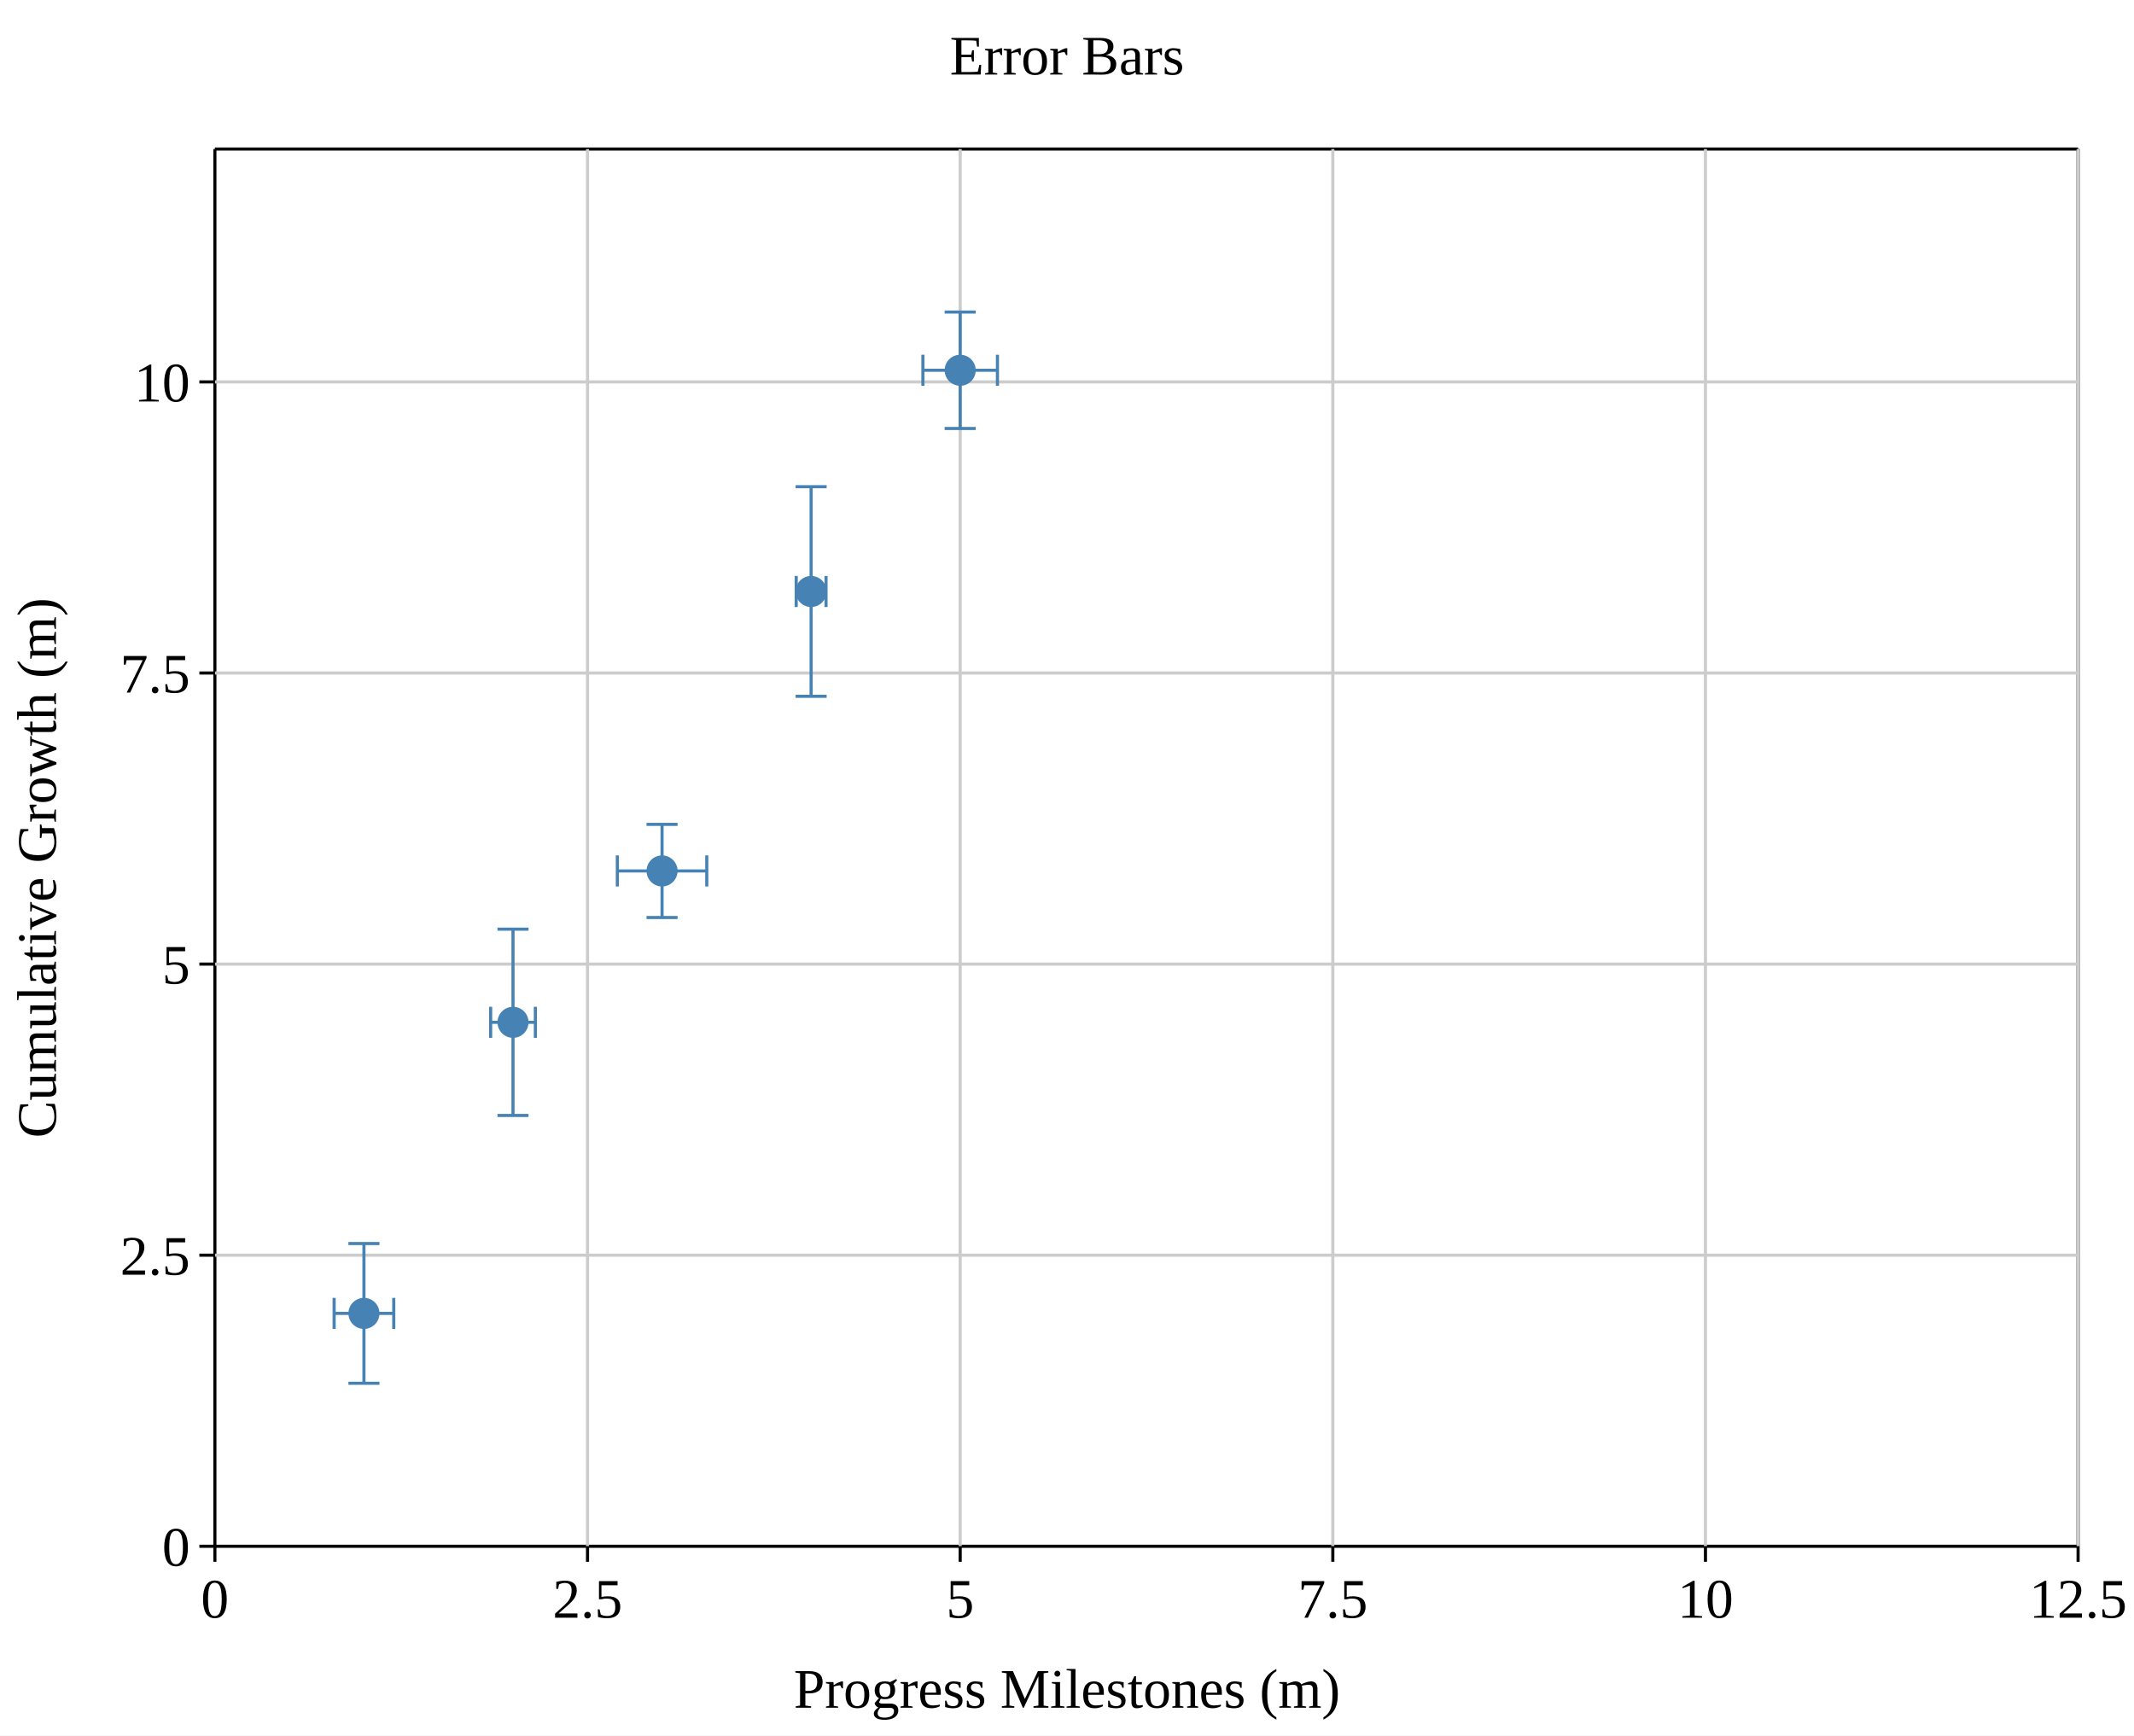
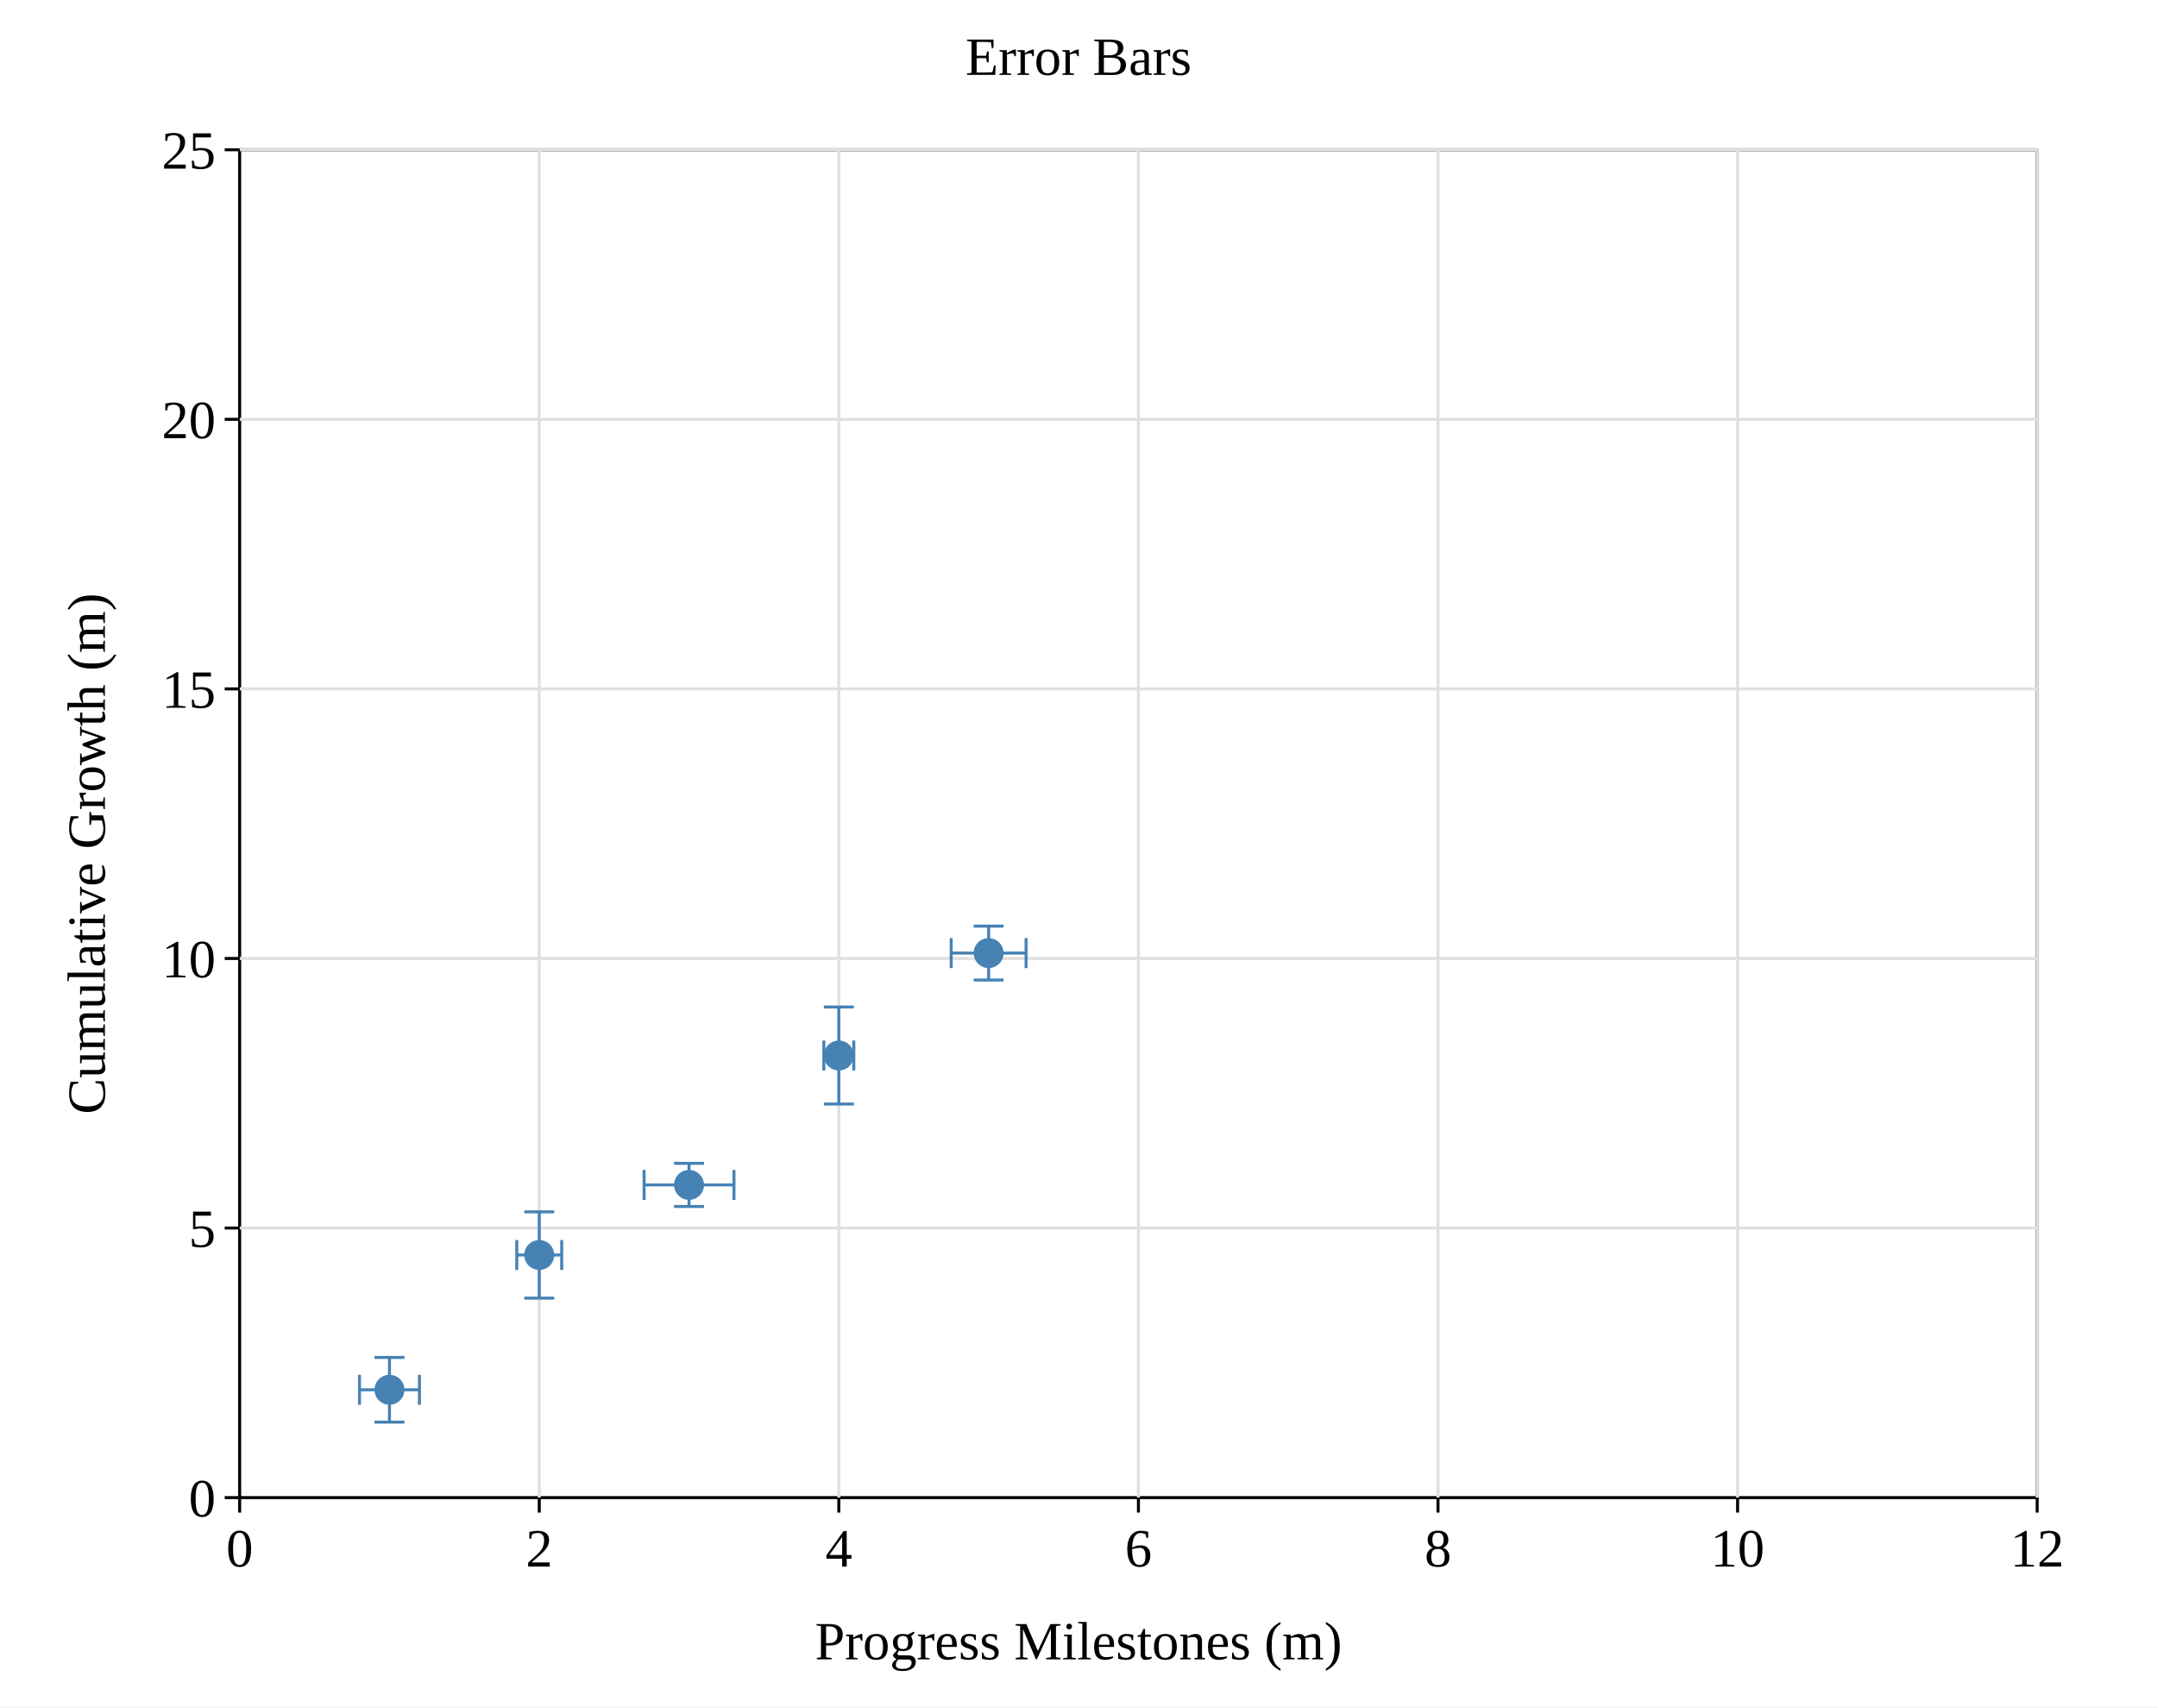
- <svg xmlns="http://www.w3.org/2000/svg" width="687.2" height="559" fill="black">
+ <svg xmlns="http://www.w3.org/2000/svg" width="720" height="570" fill="black">
  <rect width="100%" height="100%" fill="white" />
-   <line x1="69.2" y1="498" x2="669.2" y2="498" stroke="black" stroke-width="1" />
-   <line x1="69.2" y1="48" x2="69.2" y2="498" stroke="black" stroke-width="1" />
-   <line x1="69.2" y1="48" x2="669.2" y2="48" stroke="black" stroke-width="1" />
-   <line x1="669.2" y1="48" x2="669.2" y2="498" stroke="black" stroke-width="1" />
-   <line x1="189.2" y1="48" x2="189.2" y2="498" stroke="#ccc" stroke-width="1" />
-   <line x1="309.2" y1="48" x2="309.2" y2="498" stroke="#ccc" stroke-width="1" />
-   <line x1="429.2" y1="48" x2="429.2" y2="498" stroke="#ccc" stroke-width="1" />
-   <line x1="549.2" y1="48" x2="549.2" y2="498" stroke="#ccc" stroke-width="1" />
-   <line x1="669.2" y1="48" x2="669.2" y2="498" stroke="#ccc" stroke-width="1" />
-   <line x1="69.2" y1="404.25" x2="669.2" y2="404.25" stroke="#ccc" stroke-width="1" />
-   <line x1="69.2" y1="310.5" x2="669.2" y2="310.5" stroke="#ccc" stroke-width="1" />
-   <line x1="69.2" y1="216.75" x2="669.2" y2="216.75" stroke="#ccc" stroke-width="1" />
-   <line x1="69.2" y1="123" x2="669.2" y2="123" stroke="#ccc" stroke-width="1" />
-   <line x1="69.2" y1="498" x2="69.2" y2="503" stroke="black" stroke-width="1" />
-   <text x="69.2" y="521" font-size="18" text-anchor="middle">0</text>
-   <line x1="189.2" y1="498" x2="189.2" y2="503" stroke="black" stroke-width="1" />
-   <text x="189.2" y="521" font-size="18" text-anchor="middle">2.5</text>
-   <line x1="309.2" y1="498" x2="309.2" y2="503" stroke="black" stroke-width="1" />
-   <text x="309.2" y="521" font-size="18" text-anchor="middle">5</text>
-   <line x1="429.2" y1="498" x2="429.2" y2="503" stroke="black" stroke-width="1" />
-   <text x="429.2" y="521" font-size="18" text-anchor="middle">7.5</text>
-   <line x1="549.2" y1="498" x2="549.2" y2="503" stroke="black" stroke-width="1" />
-   <text x="549.2" y="521" font-size="18" text-anchor="middle">10</text>
-   <line x1="669.2" y1="498" x2="669.2" y2="503" stroke="black" stroke-width="1" />
-   <text x="669.2" y="521" font-size="18" text-anchor="middle">12.5</text>
-   <line x1="64.2" y1="498" x2="69.2" y2="498" stroke="black" stroke-width="1" />
-   <text x="61.2" y="504.3" font-size="18" text-anchor="end">0</text>
-   <line x1="64.2" y1="404.25" x2="69.2" y2="404.25" stroke="black" stroke-width="1" />
-   <text x="61.2" y="410.55" font-size="18" text-anchor="end">2.5</text>
-   <line x1="64.2" y1="310.5" x2="69.2" y2="310.5" stroke="black" stroke-width="1" />
-   <text x="61.2" y="316.8" font-size="18" text-anchor="end">5</text>
-   <line x1="64.2" y1="216.75" x2="69.2" y2="216.75" stroke="black" stroke-width="1" />
-   <text x="61.2" y="223.05" font-size="18" text-anchor="end">7.5</text>
-   <line x1="64.2" y1="123" x2="69.2" y2="123" stroke="black" stroke-width="1" />
-   <text x="61.2" y="129.3" font-size="18" text-anchor="end">10</text>
-   <text x="343.6" y="550" font-size="18" text-anchor="middle">Progress Milestones (m)</text>
-   <text x="18" y="279.5" font-size="18" text-anchor="middle" transform="rotate(-90,18,279.5)">Cumulative Growth (m)</text>
-   <text x="343.6" y="24" font-size="18" text-anchor="middle">Error Bars</text>
-   <circle cx="117.2" cy="423" r="5" fill="steelblue" />
-   <line x1="107.6" y1="423" x2="126.8" y2="423" stroke="steelblue" stroke-width="1" />
-   <line x1="107.6" y1="418" x2="107.6" y2="428" stroke="steelblue" stroke-width="1" />
-   <line x1="126.8" y1="418" x2="126.8" y2="428" stroke="steelblue" stroke-width="1" />
-   <line x1="117.2" y1="445.5" x2="117.2" y2="400.5" stroke="steelblue" stroke-width="1" />
-   <line x1="112.2" y1="445.5" x2="122.2" y2="445.5" stroke="steelblue" stroke-width="1" />
-   <line x1="112.2" y1="400.5" x2="122.2" y2="400.5" stroke="steelblue" stroke-width="1" />
-   <circle cx="165.2" cy="329.25" r="5" fill="steelblue" />
-   <line x1="158" y1="329.25" x2="172.4" y2="329.25" stroke="steelblue" stroke-width="1" />
-   <line x1="158" y1="324.25" x2="158" y2="334.25" stroke="steelblue" stroke-width="1" />
-   <line x1="172.4" y1="324.25" x2="172.4" y2="334.25" stroke="steelblue" stroke-width="1" />
-   <line x1="165.2" y1="359.25" x2="165.2" y2="299.25" stroke="steelblue" stroke-width="1" />
-   <line x1="160.2" y1="359.25" x2="170.2" y2="359.25" stroke="steelblue" stroke-width="1" />
-   <line x1="160.2" y1="299.25" x2="170.2" y2="299.25" stroke="steelblue" stroke-width="1" />
-   <circle cx="213.2" cy="280.5" r="5" fill="steelblue" />
-   <line x1="198.8" y1="280.5" x2="227.6" y2="280.5" stroke="steelblue" stroke-width="1" />
-   <line x1="198.8" y1="275.5" x2="198.8" y2="285.5" stroke="steelblue" stroke-width="1" />
-   <line x1="227.6" y1="275.5" x2="227.6" y2="285.5" stroke="steelblue" stroke-width="1" />
-   <line x1="213.2" y1="295.5" x2="213.2" y2="265.5" stroke="steelblue" stroke-width="1" />
-   <line x1="208.2" y1="295.5" x2="218.2" y2="295.5" stroke="steelblue" stroke-width="1" />
-   <line x1="208.2" y1="265.5" x2="218.2" y2="265.5" stroke="steelblue" stroke-width="1" />
-   <circle cx="261.2" cy="190.5" r="5" fill="steelblue" />
-   <line x1="256.4" y1="190.5" x2="266" y2="190.5" stroke="steelblue" stroke-width="1" />
-   <line x1="256.4" y1="185.5" x2="256.4" y2="195.5" stroke="steelblue" stroke-width="1" />
-   <line x1="266" y1="185.5" x2="266" y2="195.5" stroke="steelblue" stroke-width="1" />
-   <line x1="261.2" y1="224.25" x2="261.2" y2="156.75" stroke="steelblue" stroke-width="1" />
-   <line x1="256.2" y1="224.25" x2="266.2" y2="224.25" stroke="steelblue" stroke-width="1" />
-   <line x1="256.2" y1="156.75" x2="266.2" y2="156.75" stroke="steelblue" stroke-width="1" />
-   <circle cx="309.2" cy="119.25" r="5" fill="steelblue" />
-   <line x1="297.2" y1="119.25" x2="321.2" y2="119.25" stroke="steelblue" stroke-width="1" />
-   <line x1="297.2" y1="114.25" x2="297.2" y2="124.25" stroke="steelblue" stroke-width="1" />
-   <line x1="321.2" y1="114.25" x2="321.2" y2="124.25" stroke="steelblue" stroke-width="1" />
-   <line x1="309.2" y1="138" x2="309.2" y2="100.5" stroke="steelblue" stroke-width="1" />
-   <line x1="304.2" y1="138" x2="314.2" y2="138" stroke="steelblue" stroke-width="1" />
-   <line x1="304.2" y1="100.5" x2="314.2" y2="100.5" stroke="steelblue" stroke-width="1" />
+   <line x1="80" y1="500" x2="680" y2="500" stroke="black" stroke-width="1" />
+   <line x1="80" y1="50" x2="80" y2="500" stroke="black" stroke-width="1" />
+   <line x1="80" y1="50" x2="680" y2="50" stroke="black" stroke-width="1" />
+   <line x1="680" y1="50" x2="680" y2="500" stroke="black" stroke-width="1" />
+   <line x1="180" y1="50" x2="180" y2="500" stroke="#e0e0e0" stroke-width="1" />
+   <line x1="280" y1="50" x2="280" y2="500" stroke="#e0e0e0" stroke-width="1" />
+   <line x1="380" y1="50" x2="380" y2="500" stroke="#e0e0e0" stroke-width="1" />
+   <line x1="480" y1="50" x2="480" y2="500" stroke="#e0e0e0" stroke-width="1" />
+   <line x1="580" y1="50" x2="580" y2="500" stroke="#e0e0e0" stroke-width="1" />
+   <line x1="680" y1="50" x2="680" y2="500" stroke="#e0e0e0" stroke-width="1" />
+   <line x1="80" y1="410" x2="680" y2="410" stroke="#e0e0e0" stroke-width="1" />
+   <line x1="80" y1="320" x2="680" y2="320" stroke="#e0e0e0" stroke-width="1" />
+   <line x1="80" y1="230" x2="680" y2="230" stroke="#e0e0e0" stroke-width="1" />
+   <line x1="80" y1="140" x2="680" y2="140" stroke="#e0e0e0" stroke-width="1" />
+   <line x1="80" y1="50" x2="680" y2="50" stroke="#e0e0e0" stroke-width="1" />
+   <line x1="80" y1="500" x2="80" y2="505" stroke="black" stroke-width="1" />
+   <text x="80" y="523" font-size="18" text-anchor="middle">0</text>
+   <line x1="180" y1="500" x2="180" y2="505" stroke="black" stroke-width="1" />
+   <text x="180" y="523" font-size="18" text-anchor="middle">2</text>
+   <line x1="280" y1="500" x2="280" y2="505" stroke="black" stroke-width="1" />
+   <text x="280" y="523" font-size="18" text-anchor="middle">4</text>
+   <line x1="380" y1="500" x2="380" y2="505" stroke="black" stroke-width="1" />
+   <text x="380" y="523" font-size="18" text-anchor="middle">6</text>
+   <line x1="480" y1="500" x2="480" y2="505" stroke="black" stroke-width="1" />
+   <text x="480" y="523" font-size="18" text-anchor="middle">8</text>
+   <line x1="580" y1="500" x2="580" y2="505" stroke="black" stroke-width="1" />
+   <text x="580" y="523" font-size="18" text-anchor="middle">10</text>
+   <line x1="680" y1="500" x2="680" y2="505" stroke="black" stroke-width="1" />
+   <text x="680" y="523" font-size="18" text-anchor="middle">12</text>
+   <line x1="75" y1="500" x2="80" y2="500" stroke="black" stroke-width="1" />
+   <text x="72" y="506.3" font-size="18" text-anchor="end">0</text>
+   <line x1="75" y1="410" x2="80" y2="410" stroke="black" stroke-width="1" />
+   <text x="72" y="416.3" font-size="18" text-anchor="end">5</text>
+   <line x1="75" y1="320" x2="80" y2="320" stroke="black" stroke-width="1" />
+   <text x="72" y="326.3" font-size="18" text-anchor="end">10</text>
+   <line x1="75" y1="230" x2="80" y2="230" stroke="black" stroke-width="1" />
+   <text x="72" y="236.3" font-size="18" text-anchor="end">15</text>
+   <line x1="75" y1="140" x2="80" y2="140" stroke="black" stroke-width="1" />
+   <text x="72" y="146.3" font-size="18" text-anchor="end">20</text>
+   <line x1="75" y1="50" x2="80" y2="50" stroke="black" stroke-width="1" />
+   <text x="72" y="56.3" font-size="18" text-anchor="end">25</text>
+   <text x="360" y="554" font-size="18" text-anchor="middle">Progress Milestones (m)</text>
+   <text x="35" y="285" font-size="18" text-anchor="middle" transform="rotate(-90,35,285)">Cumulative Growth (m)</text>
+   <text x="360" y="25" font-size="18" text-anchor="middle">Error Bars</text>
+   <circle cx="130" cy="464" r="5" fill="steelblue" />
+   <line x1="120" y1="464" x2="140" y2="464" stroke="steelblue" stroke-width="1" />
+   <line x1="120" y1="459" x2="120" y2="469" stroke="steelblue" stroke-width="1" />
+   <line x1="140" y1="459" x2="140" y2="469" stroke="steelblue" stroke-width="1" />
+   <line x1="130" y1="474.8" x2="130" y2="453.2" stroke="steelblue" stroke-width="1" />
+   <line x1="125" y1="474.8" x2="135" y2="474.8" stroke="steelblue" stroke-width="1" />
+   <line x1="125" y1="453.2" x2="135" y2="453.2" stroke="steelblue" stroke-width="1" />
+   <circle cx="180" cy="419" r="5" fill="steelblue" />
+   <line x1="172.5" y1="419" x2="187.5" y2="419" stroke="steelblue" stroke-width="1" />
+   <line x1="172.5" y1="414" x2="172.5" y2="424" stroke="steelblue" stroke-width="1" />
+   <line x1="187.5" y1="414" x2="187.5" y2="424" stroke="steelblue" stroke-width="1" />
+   <line x1="180" y1="433.4" x2="180" y2="404.6" stroke="steelblue" stroke-width="1" />
+   <line x1="175" y1="433.4" x2="185" y2="433.4" stroke="steelblue" stroke-width="1" />
+   <line x1="175" y1="404.6" x2="185" y2="404.6" stroke="steelblue" stroke-width="1" />
+   <circle cx="230" cy="395.6" r="5" fill="steelblue" />
+   <line x1="215" y1="395.6" x2="245" y2="395.6" stroke="steelblue" stroke-width="1" />
+   <line x1="215" y1="390.6" x2="215" y2="400.6" stroke="steelblue" stroke-width="1" />
+   <line x1="245" y1="390.6" x2="245" y2="400.6" stroke="steelblue" stroke-width="1" />
+   <line x1="230" y1="402.8" x2="230" y2="388.4" stroke="steelblue" stroke-width="1" />
+   <line x1="225" y1="402.8" x2="235" y2="402.8" stroke="steelblue" stroke-width="1" />
+   <line x1="225" y1="388.4" x2="235" y2="388.4" stroke="steelblue" stroke-width="1" />
+   <circle cx="280" cy="352.4" r="5" fill="steelblue" />
+   <line x1="275" y1="352.4" x2="285" y2="352.4" stroke="steelblue" stroke-width="1" />
+   <line x1="275" y1="347.4" x2="275" y2="357.4" stroke="steelblue" stroke-width="1" />
+   <line x1="285" y1="347.4" x2="285" y2="357.4" stroke="steelblue" stroke-width="1" />
+   <line x1="280" y1="368.6" x2="280" y2="336.2" stroke="steelblue" stroke-width="1" />
+   <line x1="275" y1="368.6" x2="285" y2="368.6" stroke="steelblue" stroke-width="1" />
+   <line x1="275" y1="336.2" x2="285" y2="336.2" stroke="steelblue" stroke-width="1" />
+   <circle cx="330" cy="318.2" r="5" fill="steelblue" />
+   <line x1="317.5" y1="318.2" x2="342.5" y2="318.2" stroke="steelblue" stroke-width="1" />
+   <line x1="317.5" y1="313.2" x2="317.5" y2="323.2" stroke="steelblue" stroke-width="1" />
+   <line x1="342.5" y1="313.2" x2="342.5" y2="323.2" stroke="steelblue" stroke-width="1" />
+   <line x1="330" y1="327.2" x2="330" y2="309.2" stroke="steelblue" stroke-width="1" />
+   <line x1="325" y1="327.2" x2="335" y2="327.2" stroke="steelblue" stroke-width="1" />
+   <line x1="325" y1="309.2" x2="335" y2="309.2" stroke="steelblue" stroke-width="1" />
</svg>
